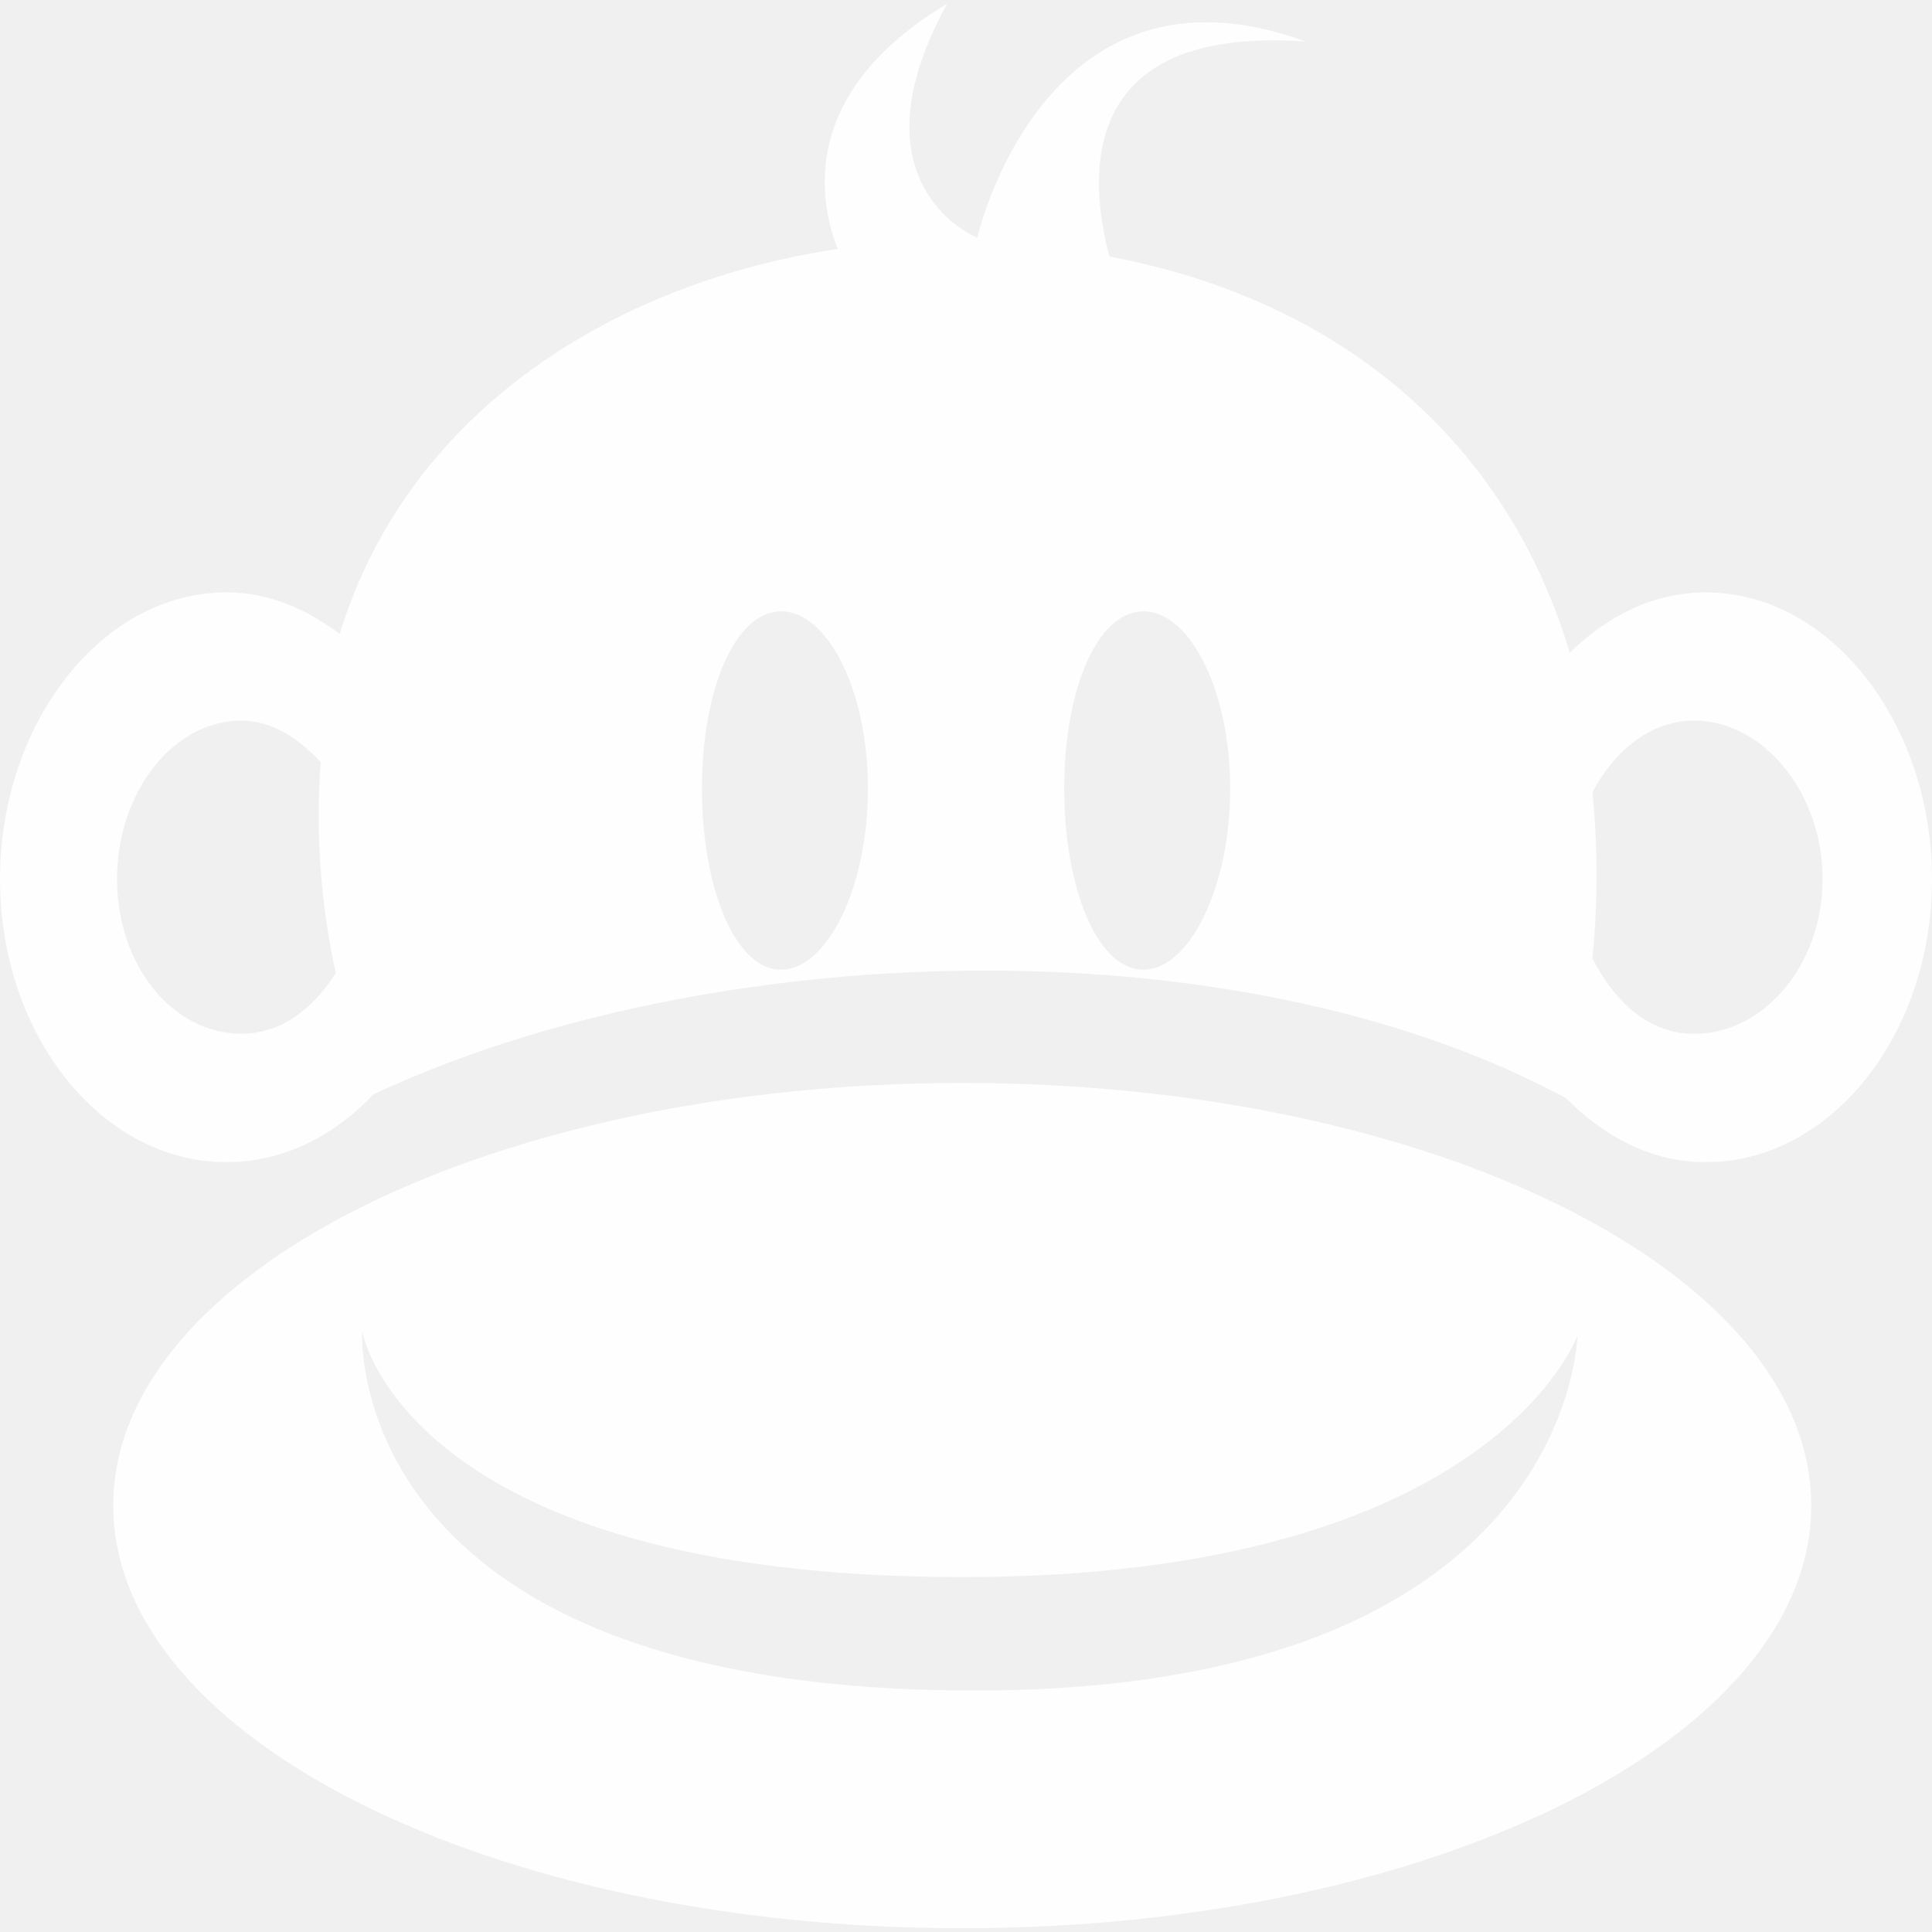
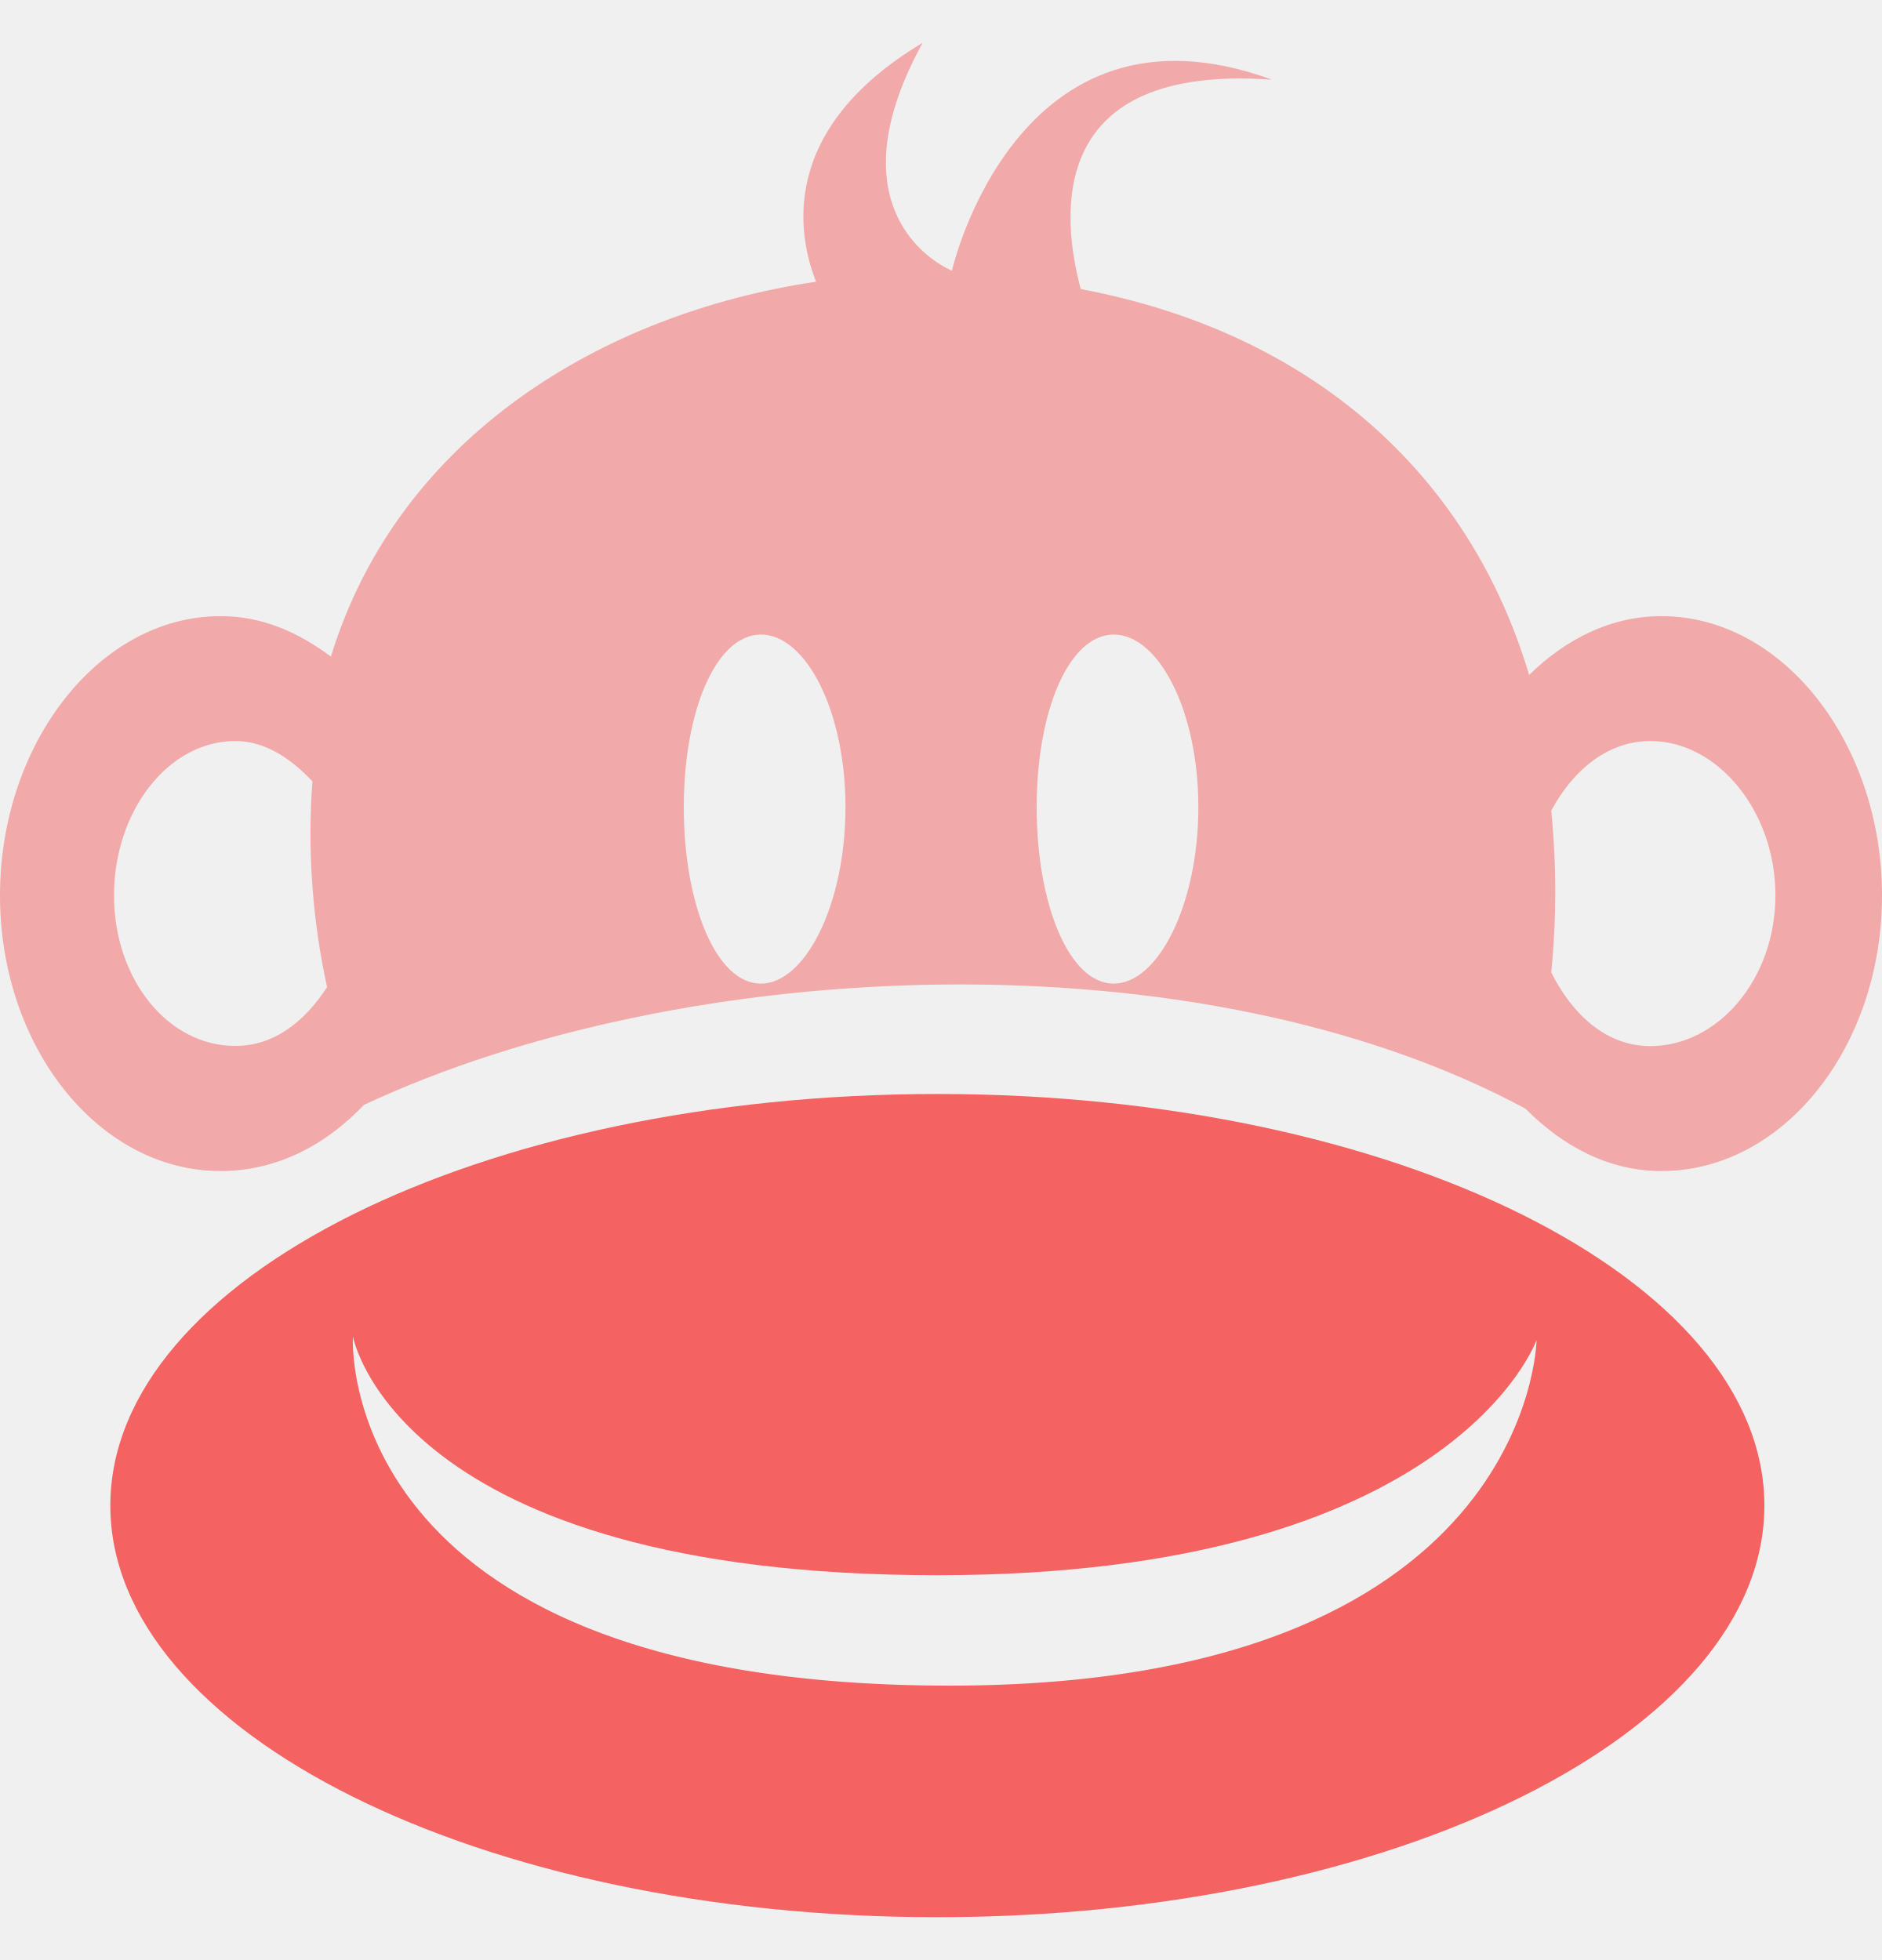
- <svg xmlns="http://www.w3.org/2000/svg" width="24" height="24" viewBox="0 0 24 24" fill="none">
-   <g clip-path="url(#clip0_2070_182)">
-     <path d="M11.766 0.046C9.925 1.147 10.17 2.496 10.407 3.093C7.695 3.496 5.082 5.061 4.22 7.875C3.793 7.557 3.337 7.359 2.812 7.359C1.262 7.359 0 8.985 0 10.921C0 12.861 1.262 14.437 2.812 14.437C3.513 14.437 4.141 14.119 4.641 13.593C8.72 11.683 15.279 11.394 19.453 13.641C19.933 14.124 20.518 14.437 21.188 14.437C22.738 14.437 24 12.861 24 10.921C24 8.983 22.738 7.359 21.188 7.359C20.546 7.359 19.971 7.648 19.5 8.109C18.739 5.556 16.74 3.744 13.782 3.187C13.527 2.229 13.354 0.313 16.22 0.516C12.964 -0.674 12.139 2.953 12.139 2.953C11.742 2.776 10.694 1.995 11.766 0.046ZM9.704 7.594C10.274 7.594 10.782 8.563 10.782 9.796C10.782 11.031 10.272 12.046 9.702 12.046C9.132 12.046 8.72 11.031 8.72 9.796C8.72 8.563 9.133 7.594 9.704 7.594ZM14.204 7.594C14.774 7.594 15.282 8.563 15.282 9.796C15.282 11.031 14.772 12.046 14.202 12.046C13.632 12.046 13.22 11.031 13.22 9.796C13.22 8.563 13.633 7.594 14.204 7.594ZM3 8.952C3.384 8.952 3.711 9.177 3.984 9.466C3.919 10.346 3.983 11.23 4.171 12.091C3.885 12.532 3.494 12.841 3 12.841C2.142 12.841 1.454 11.992 1.454 10.921C1.454 9.849 2.143 8.952 3 8.952ZM21.047 8.952C21.904 8.952 22.641 9.847 22.641 10.92C22.641 11.992 21.906 12.843 21.047 12.843C20.488 12.843 20.058 12.45 19.782 11.904C19.85 11.218 19.85 10.527 19.782 9.841C20.062 9.316 20.508 8.952 21.047 8.952Z" fill="#FEFEFE" />
-     <path d="M11.954 13.453C6.134 13.453 1.407 15.804 1.407 18.703C1.407 21.603 6.132 23.953 11.952 23.953C17.772 23.953 22.5 21.603 22.5 18.703C22.5 15.804 17.774 13.453 11.954 13.453ZM4.5 16.545C4.5 16.545 5.051 19.591 11.954 19.591C18.533 19.591 19.595 16.591 19.595 16.591C19.595 16.591 19.535 21.06 11.954 21C4.23 20.94 4.5 16.546 4.5 16.546V16.545Z" fill="#FEFEFE" />
+ <svg xmlns="http://www.w3.org/2000/svg" width="24" height="25" viewBox="0 0 24 25" fill="none">
+   <g clip-path="url(#clip0_2123_567)">
+     <path opacity="0.5" d="M11.766 0.546C9.925 1.647 10.17 2.996 10.407 3.593C7.695 3.996 5.082 5.561 4.22 8.375C3.793 8.057 3.337 7.859 2.812 7.859C1.262 7.859 0 9.485 0 11.421C0 13.361 1.262 14.937 2.812 14.937C3.513 14.937 4.141 14.619 4.641 14.093C8.72 12.183 15.279 11.894 19.453 14.141C19.933 14.624 20.518 14.937 21.188 14.937C22.738 14.937 24 13.361 24 11.421C24 9.483 22.738 7.859 21.188 7.859C20.546 7.859 19.971 8.148 19.5 8.609C18.739 6.056 16.74 4.244 13.782 3.687C13.527 2.729 13.354 0.813 16.22 1.016C12.964 -0.174 12.139 3.453 12.139 3.453C11.742 3.276 10.694 2.495 11.766 0.546ZM9.704 8.094C10.274 8.094 10.782 9.063 10.782 10.296C10.782 11.531 10.272 12.546 9.702 12.546C9.132 12.546 8.72 11.531 8.72 10.296C8.72 9.063 9.133 8.094 9.704 8.094ZM14.204 8.094C14.774 8.094 15.282 9.063 15.282 10.296C15.282 11.531 14.772 12.546 14.202 12.546C13.632 12.546 13.22 11.531 13.22 10.296C13.22 9.063 13.633 8.094 14.204 8.094ZM3 9.452C3.384 9.452 3.711 9.677 3.984 9.966C3.919 10.846 3.983 11.73 4.171 12.591C3.885 13.032 3.494 13.341 3 13.341C2.142 13.341 1.454 12.492 1.454 11.421C1.454 10.349 2.143 9.452 3 9.452ZM21.047 9.452C21.904 9.452 22.641 10.347 22.641 11.42C22.641 12.492 21.906 13.343 21.047 13.343C20.488 13.343 20.058 12.95 19.782 12.404C19.85 11.718 19.85 11.027 19.782 10.341C20.062 9.816 20.508 9.452 21.047 9.452Z" fill="#F46262" />
+     <path d="M11.954 13.954C6.134 13.954 1.407 16.304 1.407 19.204C1.407 22.103 6.132 24.454 11.952 24.454C17.772 24.454 22.5 22.103 22.5 19.204C22.5 16.304 17.774 13.954 11.954 13.954ZM4.5 17.045C4.5 17.045 5.051 20.092 11.954 20.092C18.533 20.092 19.595 17.092 19.595 17.092C19.595 17.092 19.535 21.56 11.954 21.5C4.23 21.44 4.5 17.047 4.5 17.047V17.045Z" fill="#F46262" />
  </g>
  <defs>
-     <clipPath id="clip0_2070_182">
-       <rect width="24" height="24" fill="white" />
+     <clipPath id="clip0_2123_567">
+       <rect width="24" height="24" fill="white" transform="translate(0 0.5)" />
    </clipPath>
  </defs>
</svg>
